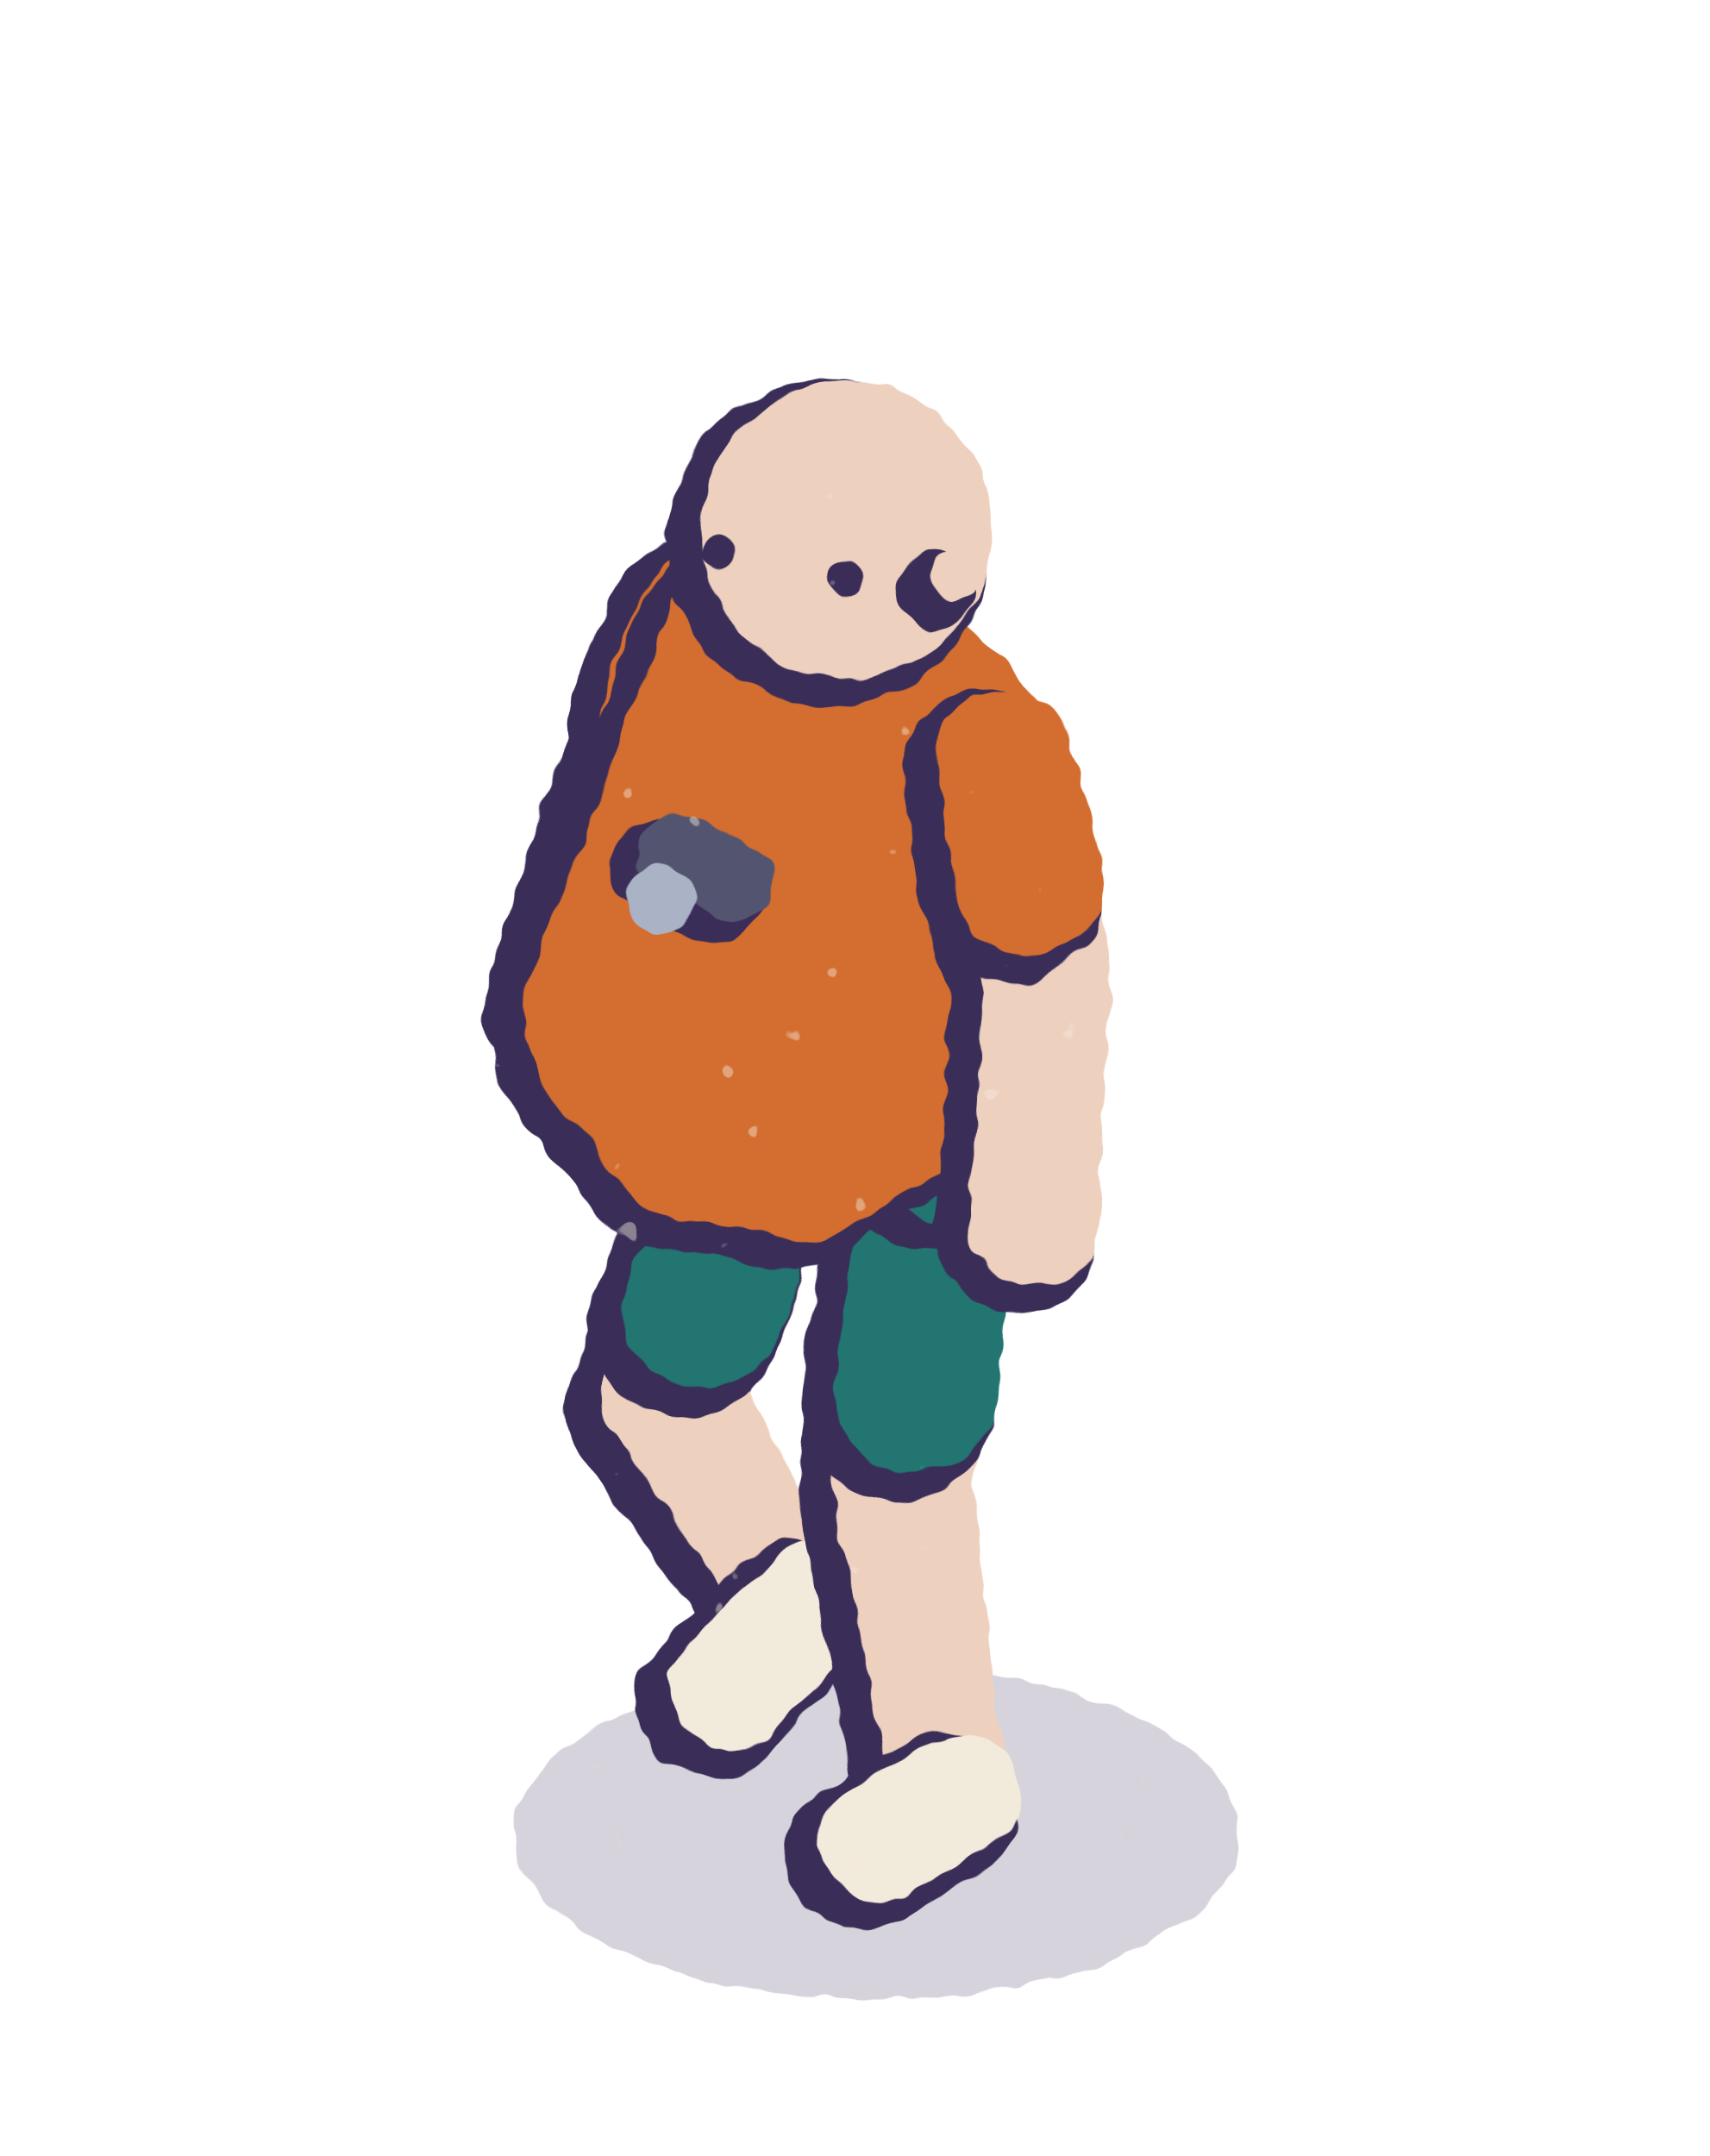
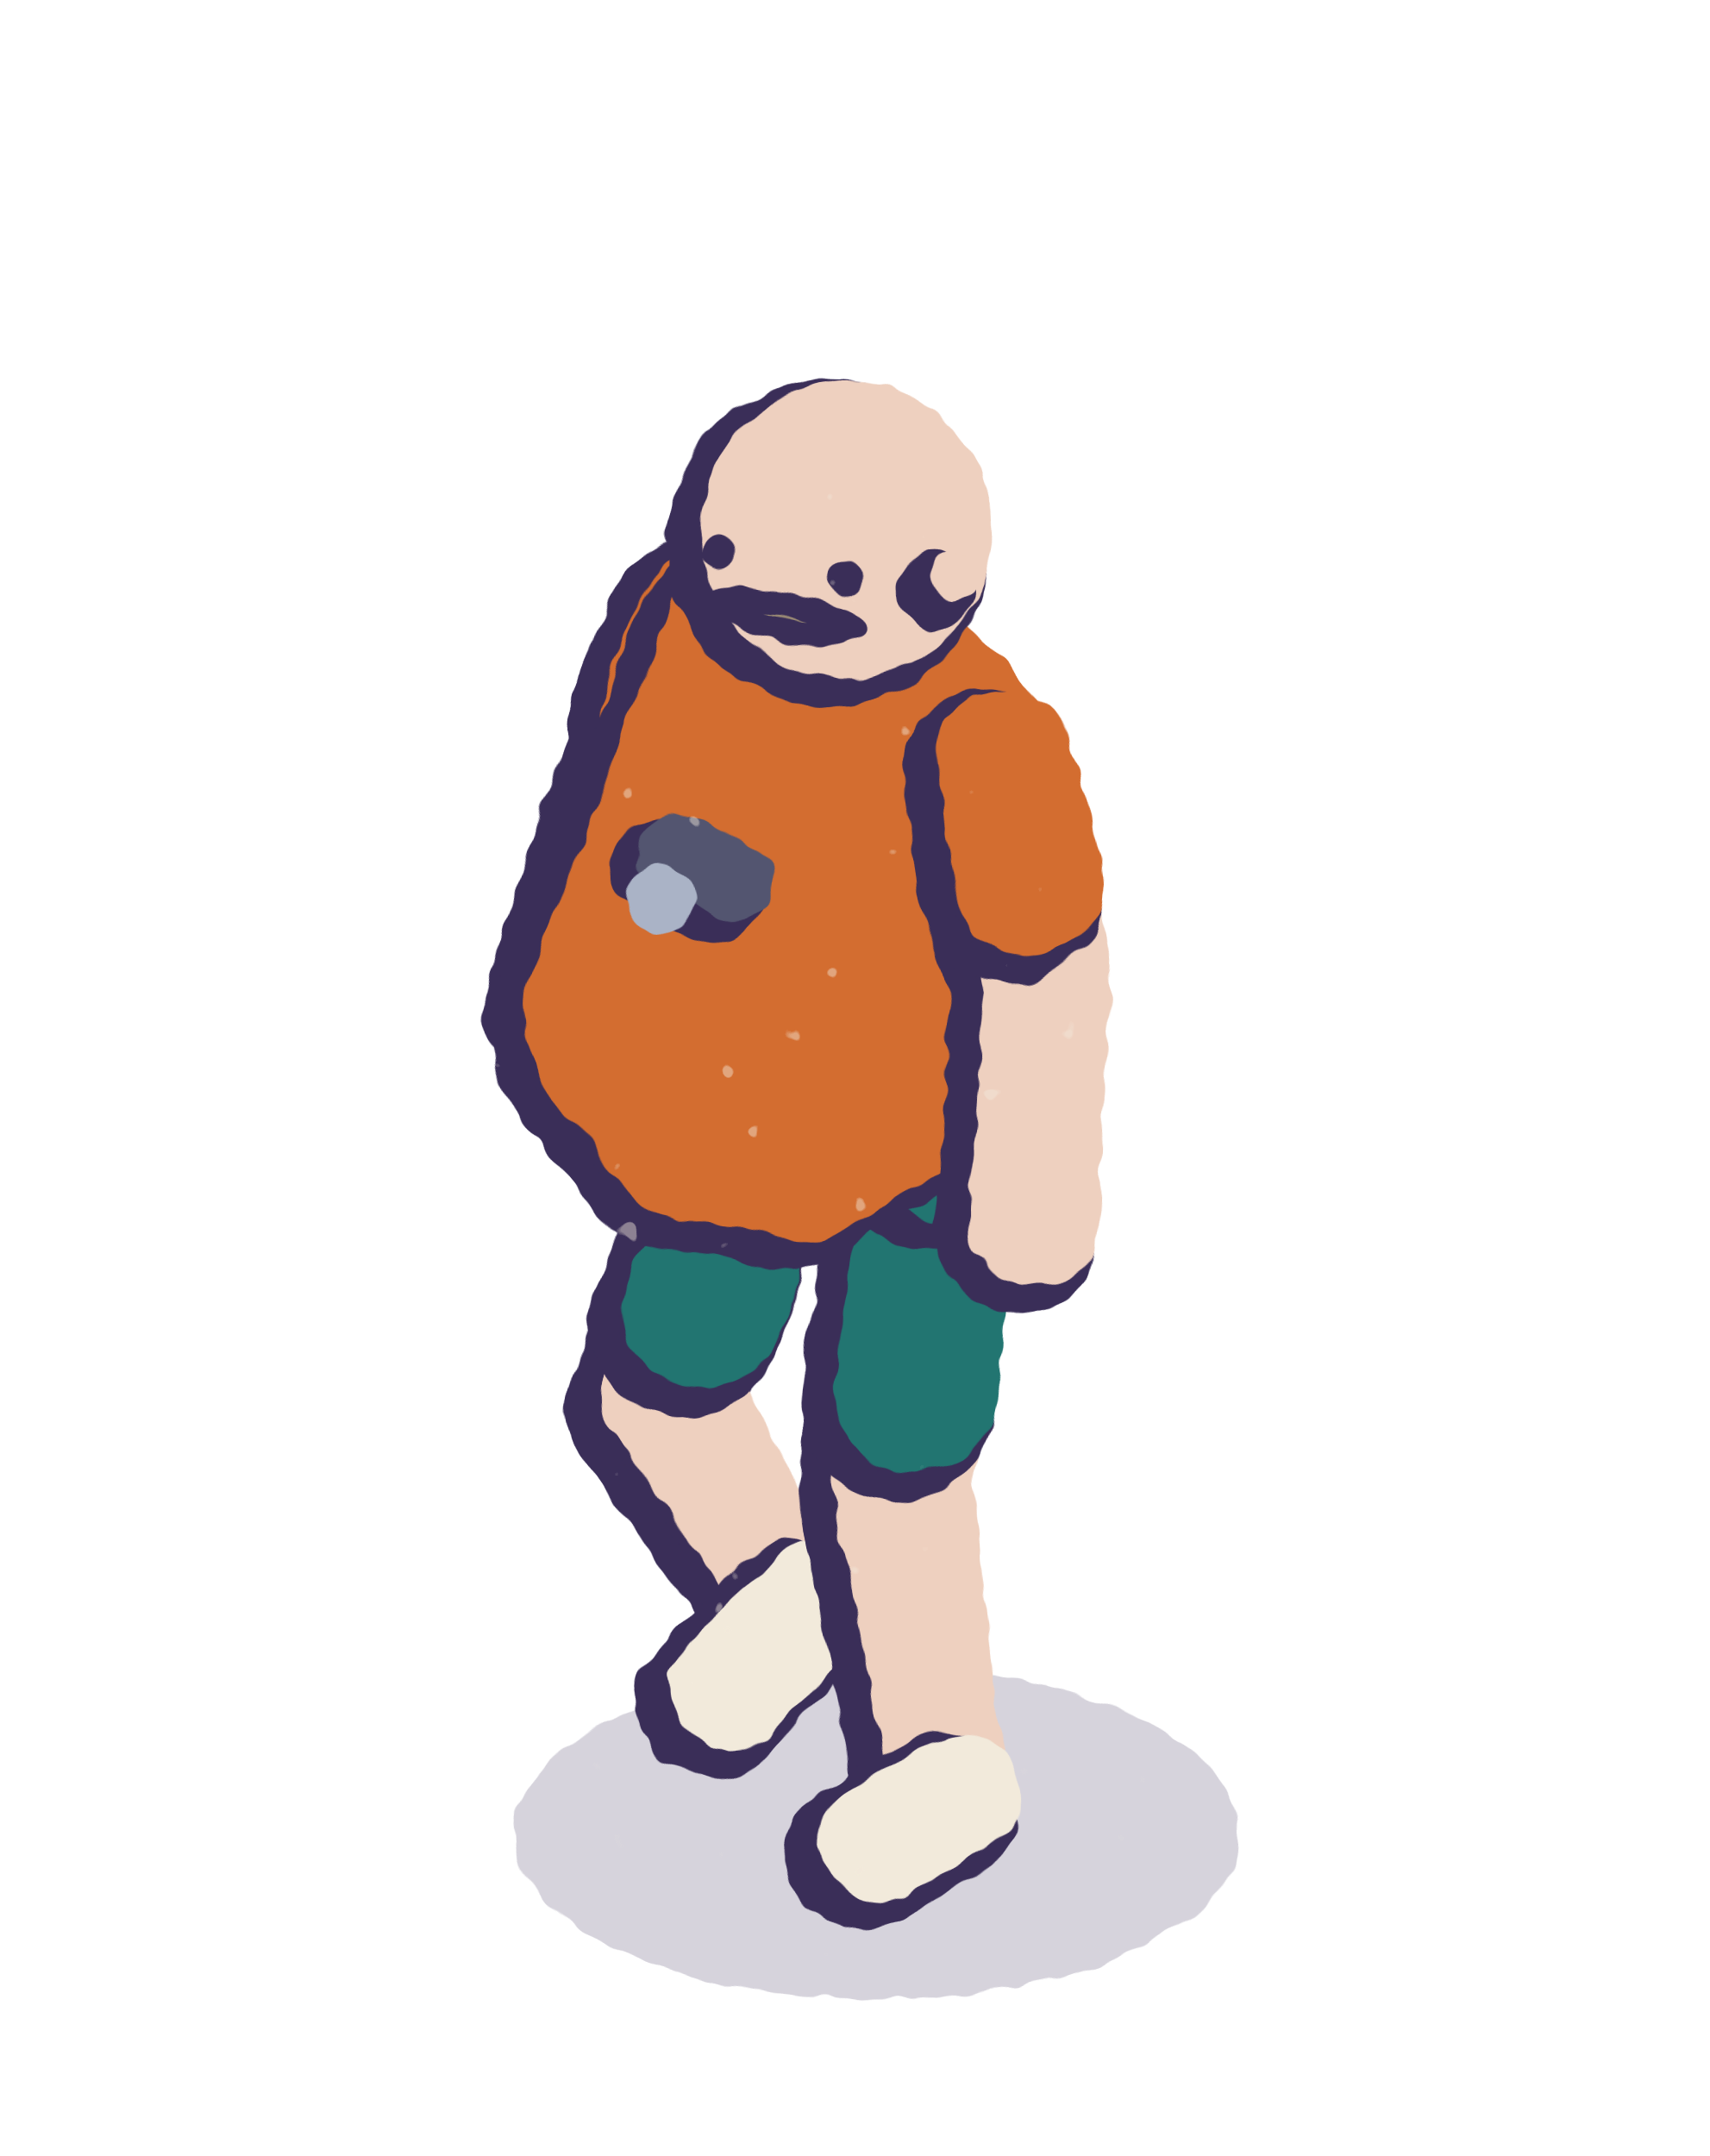
<svg xmlns="http://www.w3.org/2000/svg" width="46" height="58" viewBox="0 0 46 58" data-anchor-x="23" data-anchor-y="49" data-walk-cycle-length="28.91" data-description="Round bald man with a walrus moustache, loud orange shirt and shorts">
  <defs>
    <filter id="texture" x="-4%" y="-4%" width="108%" height="108%" color-interpolation-filters="sRGB">
      <feTurbulence type="fractalNoise" baseFrequency="1.1" numOctaves="2" seed="11" result="grain" />
      <feDisplacementMap in="SourceGraphic" in2="grain" scale="0.35" xChannelSelector="R" yChannelSelector="G" result="rough" />
      <feColorMatrix in="grain" type="matrix" values="0 0 0 0 0.949  0 0 0 0 0.918  0 0 0 0 0.859  0 0 0 -30 6.0" result="specks" />
      <feComponentTransfer in="specks" result="faintSpecks">
        <feFuncA type="linear" slope="0.45" />
      </feComponentTransfer>
      <feComposite in="faintSpecks" in2="rough" operator="in" result="specksOnInk" />
      <feMerge>
        <feMergeNode in="rough" />
        <feMergeNode in="specksOnInk" />
      </feMerge>
    </filter>
  </defs>
  <g filter="url(#texture)">
    <g transform="translate(23 49)">
      <ellipse cx="0.6" cy="0.3" rx="9.76" ry="4.49" fill="#3a2e58" fill-opacity="0.208" />
      <path d="M-7.81 -27.58C-7.73 -28.2 -7.23 -29.34 -6.94 -30.23C-6.65 -31.11 -6.35 -32.27 -6.08 -32.87C-5.8 -33.47 -5.62 -33.62 -5.29 -33.81C-4.96 -34 -4.46 -34.08 -4.08 -34.01C-3.7 -33.95 -3.27 -33.69 -3.02 -33.39C-2.77 -33.09 -2.51 -32.86 -2.6 -32.23C-2.69 -31.6 -3.24 -30.47 -3.56 -29.59C-3.87 -28.71 -4.23 -27.55 -4.51 -26.97C-4.79 -26.39 -4.94 -26.26 -5.26 -26.08C-5.58 -25.9 -6.05 -25.82 -6.41 -25.89C-6.77 -25.95 -7.19 -26.19 -7.42 -26.48C-7.66 -26.76 -7.89 -26.95 -7.81 -27.58Z" fill="#3a2e58" stroke="#3a2e58" stroke-width="0.825" stroke-linejoin="round" />
      <path d="M-9.62 -21.89C-9.53 -22.59 -8.99 -23.97 -8.67 -25.01C-8.36 -26.05 -8 -27.47 -7.72 -28.14C-7.43 -28.81 -7.28 -28.85 -6.97 -29.03C-6.65 -29.22 -6.18 -29.3 -5.82 -29.24C-5.46 -29.18 -5.04 -28.94 -4.81 -28.67C-4.57 -28.39 -4.32 -28.28 -4.4 -27.58C-4.49 -26.88 -5.01 -25.5 -5.32 -24.46C-5.63 -23.42 -5.96 -22 -6.24 -21.33C-6.52 -20.65 -6.68 -20.6 -7 -20.41C-7.33 -20.23 -7.81 -20.14 -8.17 -20.2C-8.54 -20.27 -8.96 -20.52 -9.2 -20.8C-9.44 -21.08 -9.7 -21.18 -9.62 -21.89Z" fill="#3a2e58" stroke="#3a2e58" stroke-width="0.825" stroke-linejoin="round" />
      <path d="M-7.81 -27.58C-7.73 -28.2 -7.23 -29.34 -6.94 -30.23C-6.65 -31.11 -6.35 -32.27 -6.08 -32.87C-5.8 -33.47 -5.62 -33.62 -5.29 -33.81C-4.96 -34 -4.46 -34.08 -4.08 -34.01C-3.7 -33.95 -3.27 -33.69 -3.02 -33.39C-2.77 -33.09 -2.51 -32.86 -2.6 -32.23C-2.69 -31.6 -3.24 -30.47 -3.56 -29.59C-3.87 -28.71 -4.23 -27.55 -4.51 -26.97C-4.79 -26.39 -4.94 -26.26 -5.26 -26.08C-5.58 -25.9 -6.05 -25.82 -6.41 -25.89C-6.77 -25.95 -7.19 -26.19 -7.42 -26.48C-7.66 -26.76 -7.89 -26.95 -7.81 -27.58Z" fill="#eed0bf" transform="translate(0.5 -0.35)" />
      <path d="M-9.62 -21.89C-9.53 -22.59 -8.99 -23.97 -8.67 -25.01C-8.36 -26.05 -8 -27.47 -7.72 -28.14C-7.43 -28.81 -7.28 -28.85 -6.97 -29.03C-6.65 -29.22 -6.18 -29.3 -5.82 -29.24C-5.46 -29.18 -5.04 -28.94 -4.81 -28.67C-4.57 -28.39 -4.32 -28.28 -4.4 -27.58C-4.49 -26.88 -5.01 -25.5 -5.32 -24.46C-5.63 -23.42 -5.96 -22 -6.24 -21.33C-6.52 -20.65 -6.68 -20.6 -7 -20.41C-7.33 -20.23 -7.81 -20.14 -8.17 -20.2C-8.54 -20.27 -8.96 -20.52 -9.2 -20.8C-9.44 -21.08 -9.7 -21.18 -9.62 -21.89Z" fill="#eed0bf" transform="translate(0.5 -0.35)" />
      <path d="M-7.34 -29.67C-7.21 -30.41 -6.44 -32.16 -6.1 -32.85C-5.76 -33.54 -5.64 -33.6 -5.3 -33.79C-4.97 -33.98 -4.47 -34.07 -4.09 -34C-3.71 -33.94 -3.27 -33.69 -3.02 -33.39C-2.77 -33.1 -2.52 -32.97 -2.6 -32.24C-2.68 -31.5 -3.18 -29.7 -3.47 -28.99C-3.76 -28.27 -3.98 -28.16 -4.35 -27.95C-4.72 -27.73 -5.27 -27.63 -5.69 -27.71C-6.11 -27.78 -6.6 -28.06 -6.87 -28.38C-7.14 -28.71 -7.47 -28.92 -7.34 -29.67Z" fill="#3a2e58" stroke="#3a2e58" stroke-width="0.825" stroke-linejoin="round" />
      <path d="M-7.34 -29.67C-7.21 -30.41 -6.44 -32.16 -6.1 -32.85C-5.76 -33.54 -5.64 -33.6 -5.3 -33.79C-4.97 -33.98 -4.47 -34.07 -4.09 -34C-3.71 -33.94 -3.27 -33.69 -3.02 -33.39C-2.77 -33.1 -2.52 -32.97 -2.6 -32.24C-2.68 -31.5 -3.18 -29.7 -3.47 -28.99C-3.76 -28.27 -3.98 -28.16 -4.35 -27.95C-4.72 -27.73 -5.27 -27.63 -5.69 -27.71C-6.11 -27.78 -6.6 -28.06 -6.87 -28.38C-7.14 -28.71 -7.47 -28.92 -7.34 -29.67Z" fill="#d36d30" transform="translate(0.5 -0.35)" />
      <path d="M-7.36 -11.22C-7.25 -11.98 -6.63 -13.41 -6.26 -14.5C-5.9 -15.59 -5.53 -16.69 -5.17 -17.78C-4.8 -18.87 -4.42 -20.32 -4.07 -21.06C-3.73 -21.79 -3.52 -21.96 -3.12 -22.2C-2.72 -22.43 -2.11 -22.53 -1.66 -22.45C-1.2 -22.37 -0.67 -22.06 -0.37 -21.71C-0.07 -21.35 0.27 -21.08 0.14 -20.31C0.01 -19.53 -0.71 -18.14 -1.14 -17.05C-1.56 -15.96 -1.99 -14.88 -2.41 -13.79C-2.84 -12.71 -3.34 -11.25 -3.69 -10.54C-4.04 -9.84 -4.17 -9.76 -4.51 -9.55C-4.86 -9.35 -5.39 -9.26 -5.78 -9.33C-6.18 -9.4 -6.63 -9.66 -6.9 -9.98C-7.16 -10.29 -7.46 -10.47 -7.36 -11.22Z" fill="#3a2e58" stroke="#3a2e58" stroke-width="0.825" stroke-linejoin="round" />
      <path d="M-7.34 -11.2C-7.34 -11.6 -7.16 -12.1 -6.9 -12.41C-6.65 -12.71 -6.19 -12.98 -5.79 -13.05C-5.39 -13.12 -4.86 -13.03 -4.51 -12.83C-4.16 -12.62 -4.09 -12.53 -3.68 -11.84C-3.27 -11.15 -2.6 -9.74 -2.07 -8.69C-1.53 -7.64 -0.67 -6.23 -0.46 -5.54C-0.25 -4.85 -0.61 -4.8 -0.82 -4.54C-1.04 -4.29 -1.42 -4.07 -1.75 -4.01C-2.07 -3.96 -2.27 -3.68 -2.8 -4.2C-3.32 -4.71 -4.18 -6.12 -4.87 -7.09C-5.56 -8.05 -6.51 -9.3 -6.92 -9.98C-7.34 -10.67 -7.35 -10.79 -7.34 -11.2Z" fill="#3a2e58" stroke="#3a2e58" stroke-width="0.825" stroke-linejoin="round" />
      <path d="M-7.36 -11.22C-7.25 -11.98 -6.63 -13.41 -6.26 -14.5C-5.9 -15.59 -5.53 -16.69 -5.17 -17.78C-4.8 -18.87 -4.42 -20.32 -4.07 -21.06C-3.73 -21.79 -3.52 -21.96 -3.12 -22.2C-2.72 -22.43 -2.11 -22.53 -1.66 -22.45C-1.2 -22.37 -0.67 -22.06 -0.37 -21.71C-0.07 -21.35 0.27 -21.08 0.14 -20.31C0.01 -19.53 -0.71 -18.14 -1.14 -17.05C-1.56 -15.96 -1.99 -14.88 -2.41 -13.79C-2.84 -12.71 -3.34 -11.25 -3.69 -10.54C-4.04 -9.84 -4.17 -9.76 -4.51 -9.55C-4.86 -9.35 -5.39 -9.26 -5.78 -9.33C-6.18 -9.4 -6.63 -9.66 -6.9 -9.98C-7.16 -10.29 -7.46 -10.47 -7.36 -11.22Z" fill="#eed0bf" transform="translate(0.5 -0.35)" />
      <path d="M-7.34 -11.2C-7.34 -11.6 -7.16 -12.1 -6.9 -12.41C-6.65 -12.71 -6.19 -12.98 -5.79 -13.05C-5.39 -13.12 -4.86 -13.03 -4.51 -12.83C-4.16 -12.62 -4.09 -12.53 -3.68 -11.84C-3.27 -11.15 -2.6 -9.74 -2.07 -8.69C-1.53 -7.64 -0.67 -6.23 -0.46 -5.54C-0.25 -4.85 -0.61 -4.8 -0.82 -4.54C-1.04 -4.29 -1.42 -4.07 -1.75 -4.01C-2.07 -3.96 -2.27 -3.68 -2.8 -4.2C-3.32 -4.71 -4.18 -6.12 -4.87 -7.09C-5.56 -8.05 -6.51 -9.3 -6.92 -9.98C-7.34 -10.67 -7.35 -10.79 -7.34 -11.2Z" fill="#eed0bf" transform="translate(0.5 -0.35)" />
      <path d="M-6.76 -13.47C-6.69 -14.12 -6.17 -15.16 -5.87 -16C-5.57 -16.85 -5.28 -17.69 -4.98 -18.53C-4.68 -19.37 -4.38 -20.44 -4.07 -21.06C-3.76 -21.67 -3.52 -21.96 -3.11 -22.19C-2.71 -22.43 -2.1 -22.53 -1.64 -22.45C-1.18 -22.37 -0.65 -22.06 -0.35 -21.71C-0.05 -21.35 0.23 -20.96 0.16 -20.31C0.1 -19.65 -0.44 -18.63 -0.74 -17.78C-1.04 -16.94 -1.35 -16.1 -1.65 -15.25C-1.95 -14.41 -2.25 -13.33 -2.56 -12.72C-2.87 -12.11 -3.11 -11.81 -3.51 -11.58C-3.92 -11.34 -4.52 -11.24 -4.98 -11.32C-5.44 -11.4 -5.97 -11.71 -6.27 -12.07C-6.56 -12.43 -6.82 -12.81 -6.76 -13.47Z" fill="#3a2e58" stroke="#3a2e58" stroke-width="0.825" stroke-linejoin="round" />
      <path d="M-6.76 -13.47C-6.69 -14.12 -6.17 -15.16 -5.87 -16C-5.57 -16.85 -5.28 -17.69 -4.98 -18.53C-4.68 -19.37 -4.38 -20.44 -4.07 -21.06C-3.76 -21.67 -3.52 -21.96 -3.11 -22.19C-2.71 -22.43 -2.1 -22.53 -1.64 -22.45C-1.18 -22.37 -0.65 -22.06 -0.35 -21.71C-0.05 -21.35 0.23 -20.96 0.16 -20.31C0.1 -19.65 -0.44 -18.63 -0.74 -17.78C-1.04 -16.94 -1.35 -16.1 -1.65 -15.25C-1.95 -14.41 -2.25 -13.33 -2.56 -12.72C-2.87 -12.11 -3.11 -11.81 -3.51 -11.58C-3.92 -11.34 -4.52 -11.24 -4.98 -11.32C-5.44 -11.4 -5.97 -11.71 -6.27 -12.07C-6.56 -12.43 -6.82 -12.81 -6.76 -13.47Z" fill="#227571" transform="translate(0.5 -0.35)" />
      <path d="M-5.48 -3.21C-5.48 -3.56 -5.61 -3.62 -5.1 -4.24C-4.6 -4.85 -3.08 -6.42 -2.45 -6.9C-1.83 -7.37 -1.71 -7.15 -1.37 -7.09C-1.03 -7.03 -0.64 -6.8 -0.42 -6.54C-0.2 -6.28 -0.04 -5.85 -0.05 -5.51C-0.05 -5.16 0.08 -5.09 -0.42 -4.47C-0.93 -3.86 -2.44 -2.28 -3.06 -1.8C-3.68 -1.33 -3.8 -1.55 -4.14 -1.61C-4.48 -1.67 -4.87 -1.9 -5.09 -2.16C-5.32 -2.43 -5.48 -2.87 -5.48 -3.21Z" fill="#3a2e58" stroke="#3a2e58" stroke-width="0.825" stroke-linejoin="round" />
      <path d="M-5.48 -3.21C-5.48 -3.56 -5.61 -3.62 -5.1 -4.24C-4.6 -4.85 -3.08 -6.42 -2.45 -6.9C-1.83 -7.37 -1.71 -7.15 -1.37 -7.09C-1.03 -7.03 -0.64 -6.8 -0.42 -6.54C-0.2 -6.28 -0.04 -5.85 -0.05 -5.51C-0.05 -5.16 0.08 -5.09 -0.42 -4.47C-0.93 -3.86 -2.44 -2.28 -3.06 -1.8C-3.68 -1.33 -3.8 -1.55 -4.14 -1.61C-4.48 -1.67 -4.87 -1.9 -5.09 -2.16C-5.32 -2.43 -5.48 -2.87 -5.48 -3.21Z" fill="#f2eadb" transform="translate(0.5 -0.35)" />
      <path d="M-1.12 -8.8C-1.13 -9.57 -0.87 -11.08 -0.75 -12.22C-0.62 -13.36 -0.5 -14.5 -0.38 -15.64C-0.26 -16.78 -0.24 -18.29 -0.02 -19.05C0.2 -19.81 0.53 -19.95 0.93 -20.18C1.34 -20.41 1.94 -20.52 2.39 -20.43C2.85 -20.35 3.38 -20.04 3.68 -19.68C3.98 -19.33 4.19 -19.08 4.19 -18.28C4.18 -17.49 3.82 -16.03 3.64 -14.9C3.46 -13.78 3.29 -12.65 3.11 -11.52C2.93 -10.39 2.79 -8.87 2.56 -8.14C2.34 -7.41 2.09 -7.35 1.74 -7.15C1.39 -6.95 0.86 -6.86 0.47 -6.93C0.07 -7 -0.38 -7.26 -0.65 -7.57C-0.91 -7.89 -1.1 -8.02 -1.12 -8.8Z" fill="#3a2e58" stroke="#3a2e58" stroke-width="0.825" stroke-linejoin="round" />
      <path d="M-1.11 -8.81C-1.12 -9.5 -0.93 -9.71 -0.67 -10.01C-0.41 -10.32 0.05 -10.58 0.45 -10.65C0.84 -10.72 1.37 -10.62 1.72 -10.42C2.07 -10.22 2.35 -10.09 2.55 -9.43C2.74 -8.77 2.78 -7.46 2.89 -6.47C3.01 -5.49 3.13 -4.5 3.24 -3.52C3.36 -2.53 3.59 -1.21 3.58 -0.55C3.58 0.11 3.43 0.19 3.22 0.44C3 0.7 2.62 0.92 2.3 0.97C1.97 1.03 1.54 0.96 1.25 0.79C0.96 0.63 0.77 0.6 0.56 -0.02C0.35 -0.64 0.18 -1.97 -0.01 -2.94C-0.2 -3.92 -0.38 -4.89 -0.56 -5.87C-0.75 -6.85 -1.09 -8.12 -1.11 -8.81Z" fill="#3a2e58" stroke="#3a2e58" stroke-width="0.825" stroke-linejoin="round" />
      <path d="M-1.12 -8.8C-1.13 -9.57 -0.87 -11.08 -0.75 -12.22C-0.62 -13.36 -0.5 -14.5 -0.38 -15.64C-0.26 -16.78 -0.24 -18.29 -0.02 -19.05C0.2 -19.81 0.53 -19.95 0.93 -20.18C1.34 -20.41 1.94 -20.52 2.39 -20.43C2.85 -20.35 3.38 -20.04 3.68 -19.68C3.98 -19.33 4.19 -19.08 4.19 -18.28C4.18 -17.49 3.82 -16.03 3.64 -14.9C3.46 -13.78 3.29 -12.65 3.11 -11.52C2.93 -10.39 2.79 -8.87 2.56 -8.14C2.34 -7.41 2.09 -7.35 1.74 -7.15C1.39 -6.95 0.86 -6.86 0.47 -6.93C0.07 -7 -0.38 -7.26 -0.65 -7.57C-0.91 -7.89 -1.1 -8.02 -1.12 -8.8Z" fill="#eed0bf" transform="translate(0.5 -0.35)" />
      <path d="M-1.11 -8.81C-1.12 -9.5 -0.93 -9.71 -0.67 -10.01C-0.41 -10.32 0.05 -10.58 0.45 -10.65C0.84 -10.72 1.37 -10.62 1.72 -10.42C2.07 -10.22 2.35 -10.09 2.55 -9.43C2.74 -8.77 2.78 -7.46 2.89 -6.47C3.01 -5.49 3.13 -4.5 3.24 -3.52C3.36 -2.53 3.59 -1.21 3.58 -0.55C3.58 0.11 3.43 0.19 3.22 0.44C3 0.7 2.62 0.92 2.3 0.97C1.97 1.03 1.54 0.96 1.25 0.79C0.96 0.63 0.77 0.6 0.56 -0.02C0.35 -0.64 0.18 -1.97 -0.01 -2.94C-0.2 -3.92 -0.38 -4.89 -0.56 -5.87C-0.75 -6.85 -1.09 -8.12 -1.11 -8.81Z" fill="#eed0bf" transform="translate(0.5 -0.35)" />
      <path d="M-1.07 -11.19C-1.1 -11.86 -0.84 -12.94 -0.72 -13.81C-0.6 -14.69 -0.48 -15.56 -0.37 -16.43C-0.25 -17.3 -0.23 -18.42 -0.02 -19.05C0.2 -19.67 0.54 -19.95 0.94 -20.18C1.34 -20.42 1.94 -20.52 2.4 -20.44C2.86 -20.36 3.39 -20.05 3.69 -19.7C3.99 -19.34 4.17 -18.97 4.2 -18.3C4.23 -17.62 3.97 -16.54 3.86 -15.67C3.74 -14.8 3.62 -13.92 3.51 -13.05C3.39 -12.17 3.37 -11.06 3.15 -10.43C2.94 -9.81 2.6 -9.53 2.2 -9.3C1.79 -9.07 1.19 -8.96 0.73 -9.05C0.27 -9.13 -0.26 -9.44 -0.56 -9.8C-0.86 -10.15 -1.04 -10.52 -1.07 -11.19Z" fill="#3a2e58" stroke="#3a2e58" stroke-width="0.825" stroke-linejoin="round" />
      <path d="M-1.07 -11.19C-1.1 -11.86 -0.84 -12.94 -0.72 -13.81C-0.6 -14.69 -0.48 -15.56 -0.37 -16.43C-0.25 -17.3 -0.23 -18.42 -0.02 -19.05C0.2 -19.67 0.54 -19.95 0.94 -20.18C1.34 -20.42 1.94 -20.52 2.4 -20.44C2.86 -20.36 3.39 -20.05 3.69 -19.7C3.99 -19.34 4.17 -18.97 4.2 -18.3C4.23 -17.62 3.97 -16.54 3.86 -15.67C3.74 -14.8 3.62 -13.92 3.51 -13.05C3.39 -12.17 3.37 -11.06 3.15 -10.43C2.94 -9.81 2.6 -9.53 2.2 -9.3C1.79 -9.07 1.19 -8.96 0.73 -9.05C0.27 -9.13 -0.26 -9.44 -0.56 -9.8C-0.86 -10.15 -1.04 -10.52 -1.07 -11.19Z" fill="#227571" transform="translate(0.5 -0.35)" />
      <path d="M-1.44 0.9C-1.44 0.56 -1.57 0.31 -1.07 -0.14C-0.57 -0.58 0.94 -1.47 1.56 -1.77C2.18 -2.08 2.3 -2.02 2.64 -1.97C2.98 -1.91 3.37 -1.68 3.59 -1.42C3.82 -1.16 3.97 -0.73 3.97 -0.39C3.97 -0.05 4.1 0.2 3.6 0.64C3.1 1.08 1.6 1.96 0.98 2.26C0.36 2.57 0.24 2.51 -0.1 2.45C-0.44 2.39 -0.83 2.16 -1.05 1.9C-1.28 1.64 -1.44 1.24 -1.44 0.9Z" fill="#3a2e58" stroke="#3a2e58" stroke-width="0.825" stroke-linejoin="round" />
      <path d="M-1.44 0.9C-1.44 0.56 -1.57 0.31 -1.07 -0.14C-0.57 -0.58 0.94 -1.47 1.56 -1.77C2.18 -2.08 2.3 -2.02 2.64 -1.97C2.98 -1.91 3.37 -1.68 3.59 -1.42C3.82 -1.16 3.97 -0.73 3.97 -0.39C3.97 -0.05 4.1 0.2 3.6 0.64C3.1 1.08 1.6 1.96 0.98 2.26C0.36 2.57 0.24 2.51 -0.1 2.45C-0.44 2.39 -0.83 2.16 -1.05 1.9C-1.28 1.64 -1.44 1.24 -1.44 0.9Z" fill="#f2eadb" transform="translate(0.5 -0.35)" />
      <path d="M-4.62 -20.61C-4.62 -21.1 -4.4 -21.71 -4.08 -22.09C-3.77 -22.47 -3.21 -22.79 -2.73 -22.88C-2.24 -22.97 -1.79 -22.85 -1.18 -22.61C-0.58 -22.37 0.21 -21.84 0.91 -21.46C1.61 -21.08 2.48 -20.75 3.01 -20.31C3.54 -19.87 3.91 -19.34 4.09 -18.84C4.27 -18.34 4.26 -17.75 4.1 -17.29C3.94 -16.83 3.53 -16.34 3.11 -16.1C2.69 -15.86 2.22 -15.69 1.58 -15.83C0.94 -15.97 0.03 -16.57 -0.74 -16.94C-1.51 -17.32 -2.51 -17.69 -3.06 -18.06C-3.62 -18.43 -3.81 -18.73 -4.07 -19.16C-4.33 -19.58 -4.61 -20.12 -4.62 -20.61Z" fill="#3a2e58" stroke="#3a2e58" stroke-width="0.825" stroke-linejoin="round" />
      <path d="M-4.62 -20.61C-4.62 -21.1 -4.4 -21.71 -4.08 -22.09C-3.77 -22.47 -3.21 -22.79 -2.73 -22.88C-2.24 -22.97 -1.79 -22.85 -1.18 -22.61C-0.58 -22.37 0.21 -21.84 0.91 -21.46C1.61 -21.08 2.48 -20.75 3.01 -20.31C3.54 -19.87 3.91 -19.34 4.09 -18.84C4.27 -18.34 4.26 -17.75 4.1 -17.29C3.94 -16.83 3.53 -16.34 3.11 -16.1C2.69 -15.86 2.22 -15.69 1.58 -15.83C0.94 -15.97 0.03 -16.57 -0.74 -16.94C-1.51 -17.32 -2.51 -17.69 -3.06 -18.06C-3.62 -18.43 -3.81 -18.73 -4.07 -19.16C-4.33 -19.58 -4.61 -20.12 -4.62 -20.61Z" fill="#227571" transform="translate(0.5 -0.35)" />
      <path d="M-9.37 -21.85C-9.27 -22.68 -8.69 -23.66 -8.35 -24.56C-8.01 -25.47 -7.67 -26.37 -7.33 -27.28C-6.99 -28.18 -6.66 -29.09 -6.32 -29.99C-5.98 -30.9 -5.61 -32.09 -5.3 -32.71C-4.99 -33.33 -4.81 -33.5 -4.46 -33.71C-4.1 -33.91 -3.79 -34.03 -3.17 -33.93C-2.54 -33.84 -1.54 -33.41 -0.73 -33.15C0.08 -32.88 0.9 -32.85 1.71 -32.36C2.51 -31.87 3.63 -30.77 4.11 -30.21C4.58 -29.65 4.52 -29.74 4.55 -28.99C4.59 -28.23 4.41 -26.76 4.33 -25.65C4.26 -24.54 4.18 -23.43 4.11 -22.31C4.04 -21.2 4.11 -19.74 3.9 -18.97C3.68 -18.21 3.38 -18.13 2.84 -17.72C2.31 -17.3 1.4 -16.9 0.67 -16.49C-0.05 -16.09 -0.77 -15.41 -1.51 -15.27C-2.25 -15.14 -3.01 -15.54 -3.77 -15.68C-4.52 -15.81 -5.41 -15.72 -6.03 -16.08C-6.65 -16.44 -7.01 -17.25 -7.51 -17.84C-8 -18.42 -8.66 -18.92 -8.97 -19.59C-9.29 -20.26 -9.48 -21.03 -9.37 -21.85Z" fill="#3a2e58" stroke="#3a2e58" stroke-width="0.825" stroke-linejoin="round" />
      <path d="M-9.37 -21.85C-9.27 -22.68 -8.69 -23.66 -8.35 -24.56C-8.01 -25.47 -7.67 -26.37 -7.33 -27.28C-6.99 -28.18 -6.66 -29.09 -6.32 -29.99C-5.98 -30.9 -5.61 -32.09 -5.3 -32.71C-4.99 -33.33 -4.81 -33.5 -4.46 -33.71C-4.1 -33.91 -3.79 -34.03 -3.17 -33.93C-2.54 -33.84 -1.54 -33.41 -0.73 -33.15C0.08 -32.88 0.9 -32.85 1.71 -32.36C2.51 -31.87 3.63 -30.77 4.11 -30.21C4.58 -29.65 4.52 -29.74 4.55 -28.99C4.59 -28.23 4.41 -26.76 4.33 -25.65C4.26 -24.54 4.18 -23.43 4.11 -22.31C4.04 -21.2 4.11 -19.74 3.9 -18.97C3.68 -18.21 3.38 -18.13 2.84 -17.72C2.31 -17.3 1.4 -16.9 0.67 -16.49C-0.05 -16.09 -0.77 -15.41 -1.51 -15.27C-2.25 -15.14 -3.01 -15.54 -3.77 -15.68C-4.52 -15.81 -5.41 -15.72 -6.03 -16.08C-6.65 -16.44 -7.01 -17.25 -7.51 -17.84C-8 -18.42 -8.66 -18.92 -8.97 -19.59C-9.29 -20.26 -9.48 -21.03 -9.37 -21.85Z" fill="#d36d30" transform="translate(0.5 -0.35)" />
      <path d="M-6.33 -25.71C-6.33 -25.94 -6.23 -26.22 -6.09 -26.39C-5.94 -26.56 -5.69 -26.71 -5.47 -26.75C-5.25 -26.79 -5.18 -26.81 -4.76 -26.62C-4.34 -26.43 -3.28 -25.89 -2.94 -25.61C-2.59 -25.33 -2.69 -25.16 -2.69 -24.94C-2.7 -24.71 -2.8 -24.43 -2.94 -24.26C-3.09 -24.09 -3.35 -23.94 -3.57 -23.9C-3.79 -23.86 -3.86 -23.84 -4.28 -24.03C-4.71 -24.21 -5.78 -24.76 -6.12 -25.04C-6.46 -25.32 -6.34 -25.49 -6.33 -25.71Z" fill="#3a2e58" stroke="#3a2e58" stroke-width="0.44" stroke-linejoin="round" />
      <path d="M-6.33 -25.71C-6.33 -25.94 -6.23 -26.22 -6.09 -26.39C-5.94 -26.56 -5.69 -26.71 -5.47 -26.75C-5.25 -26.79 -5.18 -26.81 -4.76 -26.62C-4.34 -26.43 -3.28 -25.89 -2.94 -25.61C-2.59 -25.33 -2.69 -25.16 -2.69 -24.94C-2.7 -24.71 -2.8 -24.43 -2.94 -24.26C-3.09 -24.09 -3.35 -23.94 -3.57 -23.9C-3.79 -23.86 -3.86 -23.84 -4.28 -24.03C-4.71 -24.21 -5.78 -24.76 -6.12 -25.04C-6.46 -25.32 -6.34 -25.49 -6.33 -25.71Z" fill="#535570" transform="translate(0.5 -0.35)" />
      <circle cx="-5.23" cy="-24.82" r="0.9" fill="#aab3c6" />
      <path d="M1.76 -28.26C1.73 -29 1.94 -29.11 2.19 -29.41C2.43 -29.7 2.87 -29.95 3.25 -30.02C3.63 -30.08 4.13 -29.99 4.46 -29.8C4.79 -29.61 5.03 -29.57 5.25 -28.86C5.47 -28.15 5.62 -26.64 5.81 -25.53C6 -24.42 6.34 -22.93 6.37 -22.2C6.4 -21.46 6.2 -21.38 5.97 -21.11C5.74 -20.83 5.32 -20.59 4.96 -20.52C4.6 -20.46 4.13 -20.54 3.82 -20.72C3.5 -20.9 3.31 -20.91 3.07 -21.61C2.84 -22.31 2.63 -23.82 2.41 -24.93C2.19 -26.04 1.8 -27.51 1.76 -28.26Z" fill="#3a2e58" stroke="#3a2e58" stroke-width="0.825" stroke-linejoin="round" />
      <path d="M2.58 -15.81C2.55 -16.57 2.75 -18.11 2.83 -19.27C2.91 -20.42 2.91 -22.01 3.08 -22.74C3.25 -23.46 3.51 -23.45 3.83 -23.63C4.14 -23.81 4.61 -23.9 4.97 -23.83C5.33 -23.77 5.75 -23.53 5.98 -23.25C6.21 -22.98 6.35 -22.93 6.38 -22.16C6.41 -21.4 6.24 -19.85 6.17 -18.68C6.1 -17.52 6.12 -15.93 5.96 -15.2C5.8 -14.46 5.52 -14.47 5.2 -14.29C4.87 -14.1 4.39 -14.02 4.02 -14.08C3.65 -14.15 3.23 -14.39 2.99 -14.68C2.75 -14.96 2.6 -15.04 2.58 -15.81Z" fill="#3a2e58" stroke="#3a2e58" stroke-width="0.825" stroke-linejoin="round" />
      <path d="M1.76 -28.26C1.73 -29 1.94 -29.11 2.19 -29.41C2.43 -29.7 2.87 -29.95 3.25 -30.02C3.63 -30.08 4.13 -29.99 4.46 -29.8C4.79 -29.61 5.03 -29.57 5.25 -28.86C5.47 -28.15 5.62 -26.64 5.81 -25.53C6 -24.42 6.34 -22.93 6.37 -22.2C6.4 -21.46 6.2 -21.38 5.97 -21.11C5.74 -20.83 5.32 -20.59 4.96 -20.52C4.6 -20.46 4.13 -20.54 3.82 -20.72C3.5 -20.9 3.31 -20.91 3.07 -21.61C2.84 -22.31 2.63 -23.82 2.41 -24.93C2.19 -26.04 1.8 -27.51 1.76 -28.26Z" fill="#eed0bf" transform="translate(0.5 -0.35)" />
      <path d="M2.58 -15.81C2.55 -16.57 2.75 -18.11 2.83 -19.27C2.91 -20.42 2.91 -22.01 3.08 -22.74C3.25 -23.46 3.51 -23.45 3.83 -23.63C4.14 -23.81 4.61 -23.9 4.97 -23.83C5.33 -23.77 5.75 -23.53 5.98 -23.25C6.21 -22.98 6.35 -22.93 6.38 -22.16C6.41 -21.4 6.24 -19.85 6.17 -18.68C6.1 -17.52 6.12 -15.93 5.96 -15.2C5.8 -14.46 5.52 -14.47 5.2 -14.29C4.87 -14.1 4.39 -14.02 4.02 -14.08C3.65 -14.15 3.23 -14.39 2.99 -14.68C2.75 -14.96 2.6 -15.04 2.58 -15.81Z" fill="#eed0bf" transform="translate(0.5 -0.35)" />
      <path d="M1.73 -28.28C1.7 -29.15 1.9 -29.14 2.15 -29.44C2.4 -29.73 2.83 -29.99 3.21 -30.05C3.59 -30.12 4.09 -30.03 4.43 -29.84C4.76 -29.65 4.93 -29.72 5.22 -28.9C5.51 -28.08 6.09 -25.81 6.17 -24.94C6.25 -24.06 5.98 -23.99 5.71 -23.66C5.44 -23.33 4.95 -23.06 4.53 -22.98C4.11 -22.91 3.57 -23 3.2 -23.21C2.83 -23.42 2.57 -23.4 2.33 -24.25C2.08 -25.09 1.76 -27.42 1.73 -28.28Z" fill="#3a2e58" stroke="#3a2e58" stroke-width="0.825" stroke-linejoin="round" />
      <path d="M1.73 -28.28C1.7 -29.15 1.9 -29.14 2.15 -29.44C2.4 -29.73 2.83 -29.99 3.21 -30.05C3.59 -30.12 4.09 -30.03 4.43 -29.84C4.76 -29.65 4.93 -29.72 5.22 -28.9C5.51 -28.08 6.09 -25.81 6.17 -24.94C6.25 -24.06 5.98 -23.99 5.71 -23.66C5.44 -23.33 4.95 -23.06 4.53 -22.98C4.11 -22.91 3.57 -23 3.2 -23.21C2.83 -23.42 2.57 -23.4 2.33 -24.25C2.08 -25.09 1.76 -27.42 1.73 -28.28Z" fill="#d36d30" transform="translate(0.5 -0.35)" />
      <path d="M-3.97 -35.88C-3.97 -36.02 -3.9 -36.18 -3.82 -36.29C-3.73 -36.39 -3.58 -36.48 -3.44 -36.5C-3.31 -36.53 -3.13 -36.5 -3.01 -36.43C-2.9 -36.36 -2.78 -36.22 -2.73 -36.1C-2.69 -35.97 -2.69 -35.79 -2.73 -35.66C-2.78 -35.53 -2.9 -35.39 -3.01 -35.33C-3.13 -35.26 -3.31 -35.23 -3.44 -35.25C-3.57 -35.27 -3.73 -35.36 -3.82 -35.47C-3.9 -35.57 -3.97 -35.74 -3.97 -35.88Z" fill="#3a2e58" stroke="#3a2e58" stroke-width="0.825" stroke-linejoin="round" />
      <path d="M-3.97 -35.88C-3.97 -36.02 -3.9 -36.18 -3.82 -36.29C-3.73 -36.39 -3.58 -36.48 -3.44 -36.5C-3.31 -36.53 -3.13 -36.5 -3.01 -36.43C-2.9 -36.36 -2.78 -36.22 -2.73 -36.1C-2.69 -35.97 -2.69 -35.79 -2.73 -35.66C-2.78 -35.53 -2.9 -35.39 -3.01 -35.33C-3.13 -35.26 -3.31 -35.23 -3.44 -35.25C-3.57 -35.27 -3.73 -35.36 -3.82 -35.47C-3.9 -35.57 -3.97 -35.74 -3.97 -35.88Z" fill="#eed0bf" transform="translate(0.5 -0.35)" />
      <path d="M-4.67 -34.38C-4.67 -35.23 -4.29 -36.29 -3.74 -36.94C-3.2 -37.59 -2.23 -38.15 -1.39 -38.3C-0.55 -38.45 0.55 -38.26 1.28 -37.83C2.02 -37.4 2.73 -36.54 3.02 -35.74C3.31 -34.93 3.3 -33.81 3.01 -33.01C2.71 -32.21 2 -31.35 1.26 -30.92C0.52 -30.5 -0.58 -30.31 -1.41 -30.46C-2.25 -30.61 -3.21 -31.18 -3.76 -31.83C-4.3 -32.49 -4.68 -33.53 -4.67 -34.38Z" fill="#3a2e58" stroke="#3a2e58" stroke-width="0.825" stroke-linejoin="round" />
      <path d="M-4.67 -34.38C-4.67 -35.23 -4.29 -36.29 -3.74 -36.94C-3.2 -37.59 -2.23 -38.15 -1.39 -38.3C-0.55 -38.45 0.55 -38.26 1.28 -37.83C2.02 -37.4 2.73 -36.54 3.02 -35.74C3.31 -34.93 3.3 -33.81 3.01 -33.01C2.71 -32.21 2 -31.35 1.26 -30.92C0.52 -30.5 -0.58 -30.31 -1.41 -30.46C-2.25 -30.61 -3.21 -31.18 -3.76 -31.83C-4.3 -32.49 -4.68 -33.53 -4.67 -34.38Z" fill="#eed0bf" transform="translate(0.5 -0.35)" />
      <path d="M1.52 -33.11C1.52 -33.25 1.58 -33.42 1.67 -33.52C1.75 -33.62 1.91 -33.71 2.04 -33.74C2.18 -33.76 2.35 -33.73 2.47 -33.66C2.59 -33.59 2.7 -33.46 2.75 -33.33C2.79 -33.2 2.79 -33.02 2.75 -32.89C2.7 -32.76 2.58 -32.63 2.47 -32.56C2.35 -32.49 2.17 -32.46 2.04 -32.48C1.91 -32.51 1.75 -32.6 1.66 -32.7C1.58 -32.81 1.52 -32.98 1.52 -33.11Z" fill="#3a2e58" stroke="#3a2e58" stroke-width="0.825" stroke-linejoin="round" />
      <path d="M1.52 -33.11C1.52 -33.25 1.58 -33.42 1.67 -33.52C1.75 -33.62 1.91 -33.71 2.04 -33.74C2.18 -33.76 2.35 -33.73 2.47 -33.66C2.59 -33.59 2.7 -33.46 2.75 -33.33C2.79 -33.2 2.79 -33.02 2.75 -32.89C2.7 -32.76 2.58 -32.63 2.47 -32.56C2.35 -32.49 2.17 -32.46 2.04 -32.48C1.91 -32.51 1.75 -32.6 1.66 -32.7C1.58 -32.81 1.52 -32.98 1.52 -33.11Z" fill="#eed0bf" transform="translate(0.5 -0.35)" />
      <circle cx="-0.24" cy="-33.48" r="0.48" fill="#3a2e58" />
      <circle cx="-3.65" cy="-34.13" r="0.48" fill="#3a2e58" />
+       <path d="M0.04 -32.14Q-2.02 -32.96 -3.81 -32.88Q-1.89 -31.55 0.04 -32.14Z" fill="#9b8b75" stroke="#3a2e58" stroke-width="0.61" stroke-linejoin="round" />
    </g>
  </g>
</svg>
